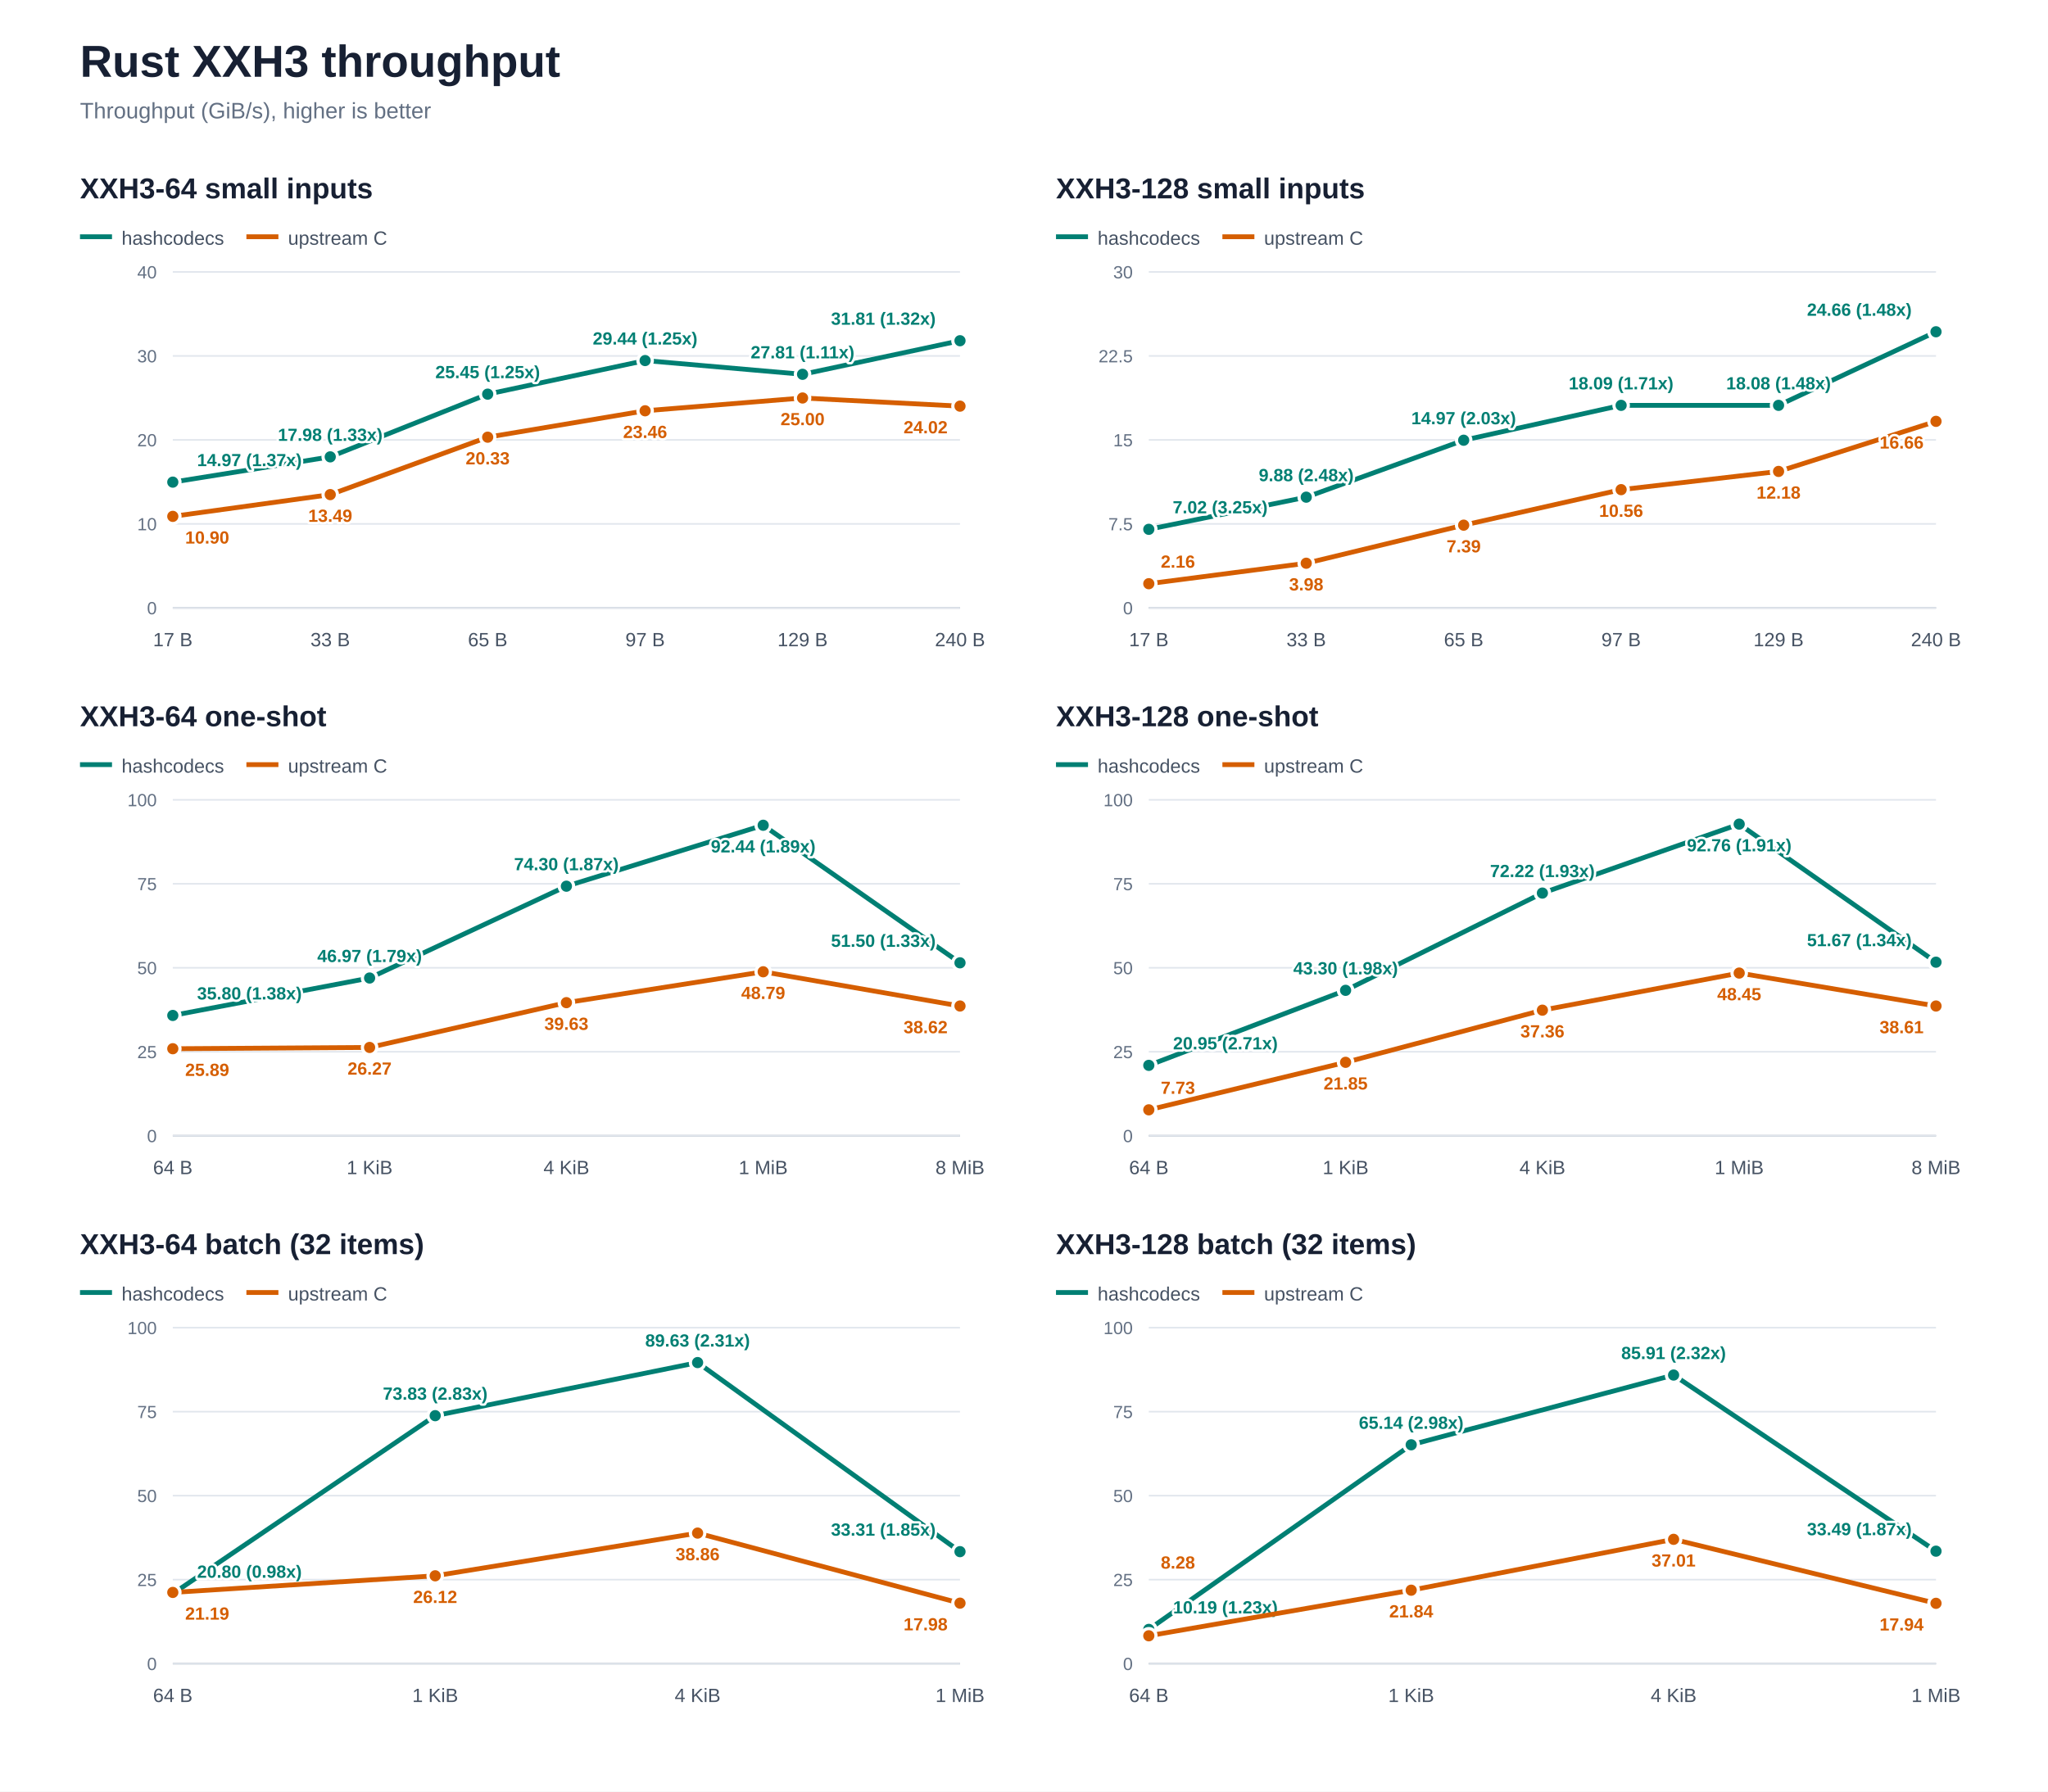
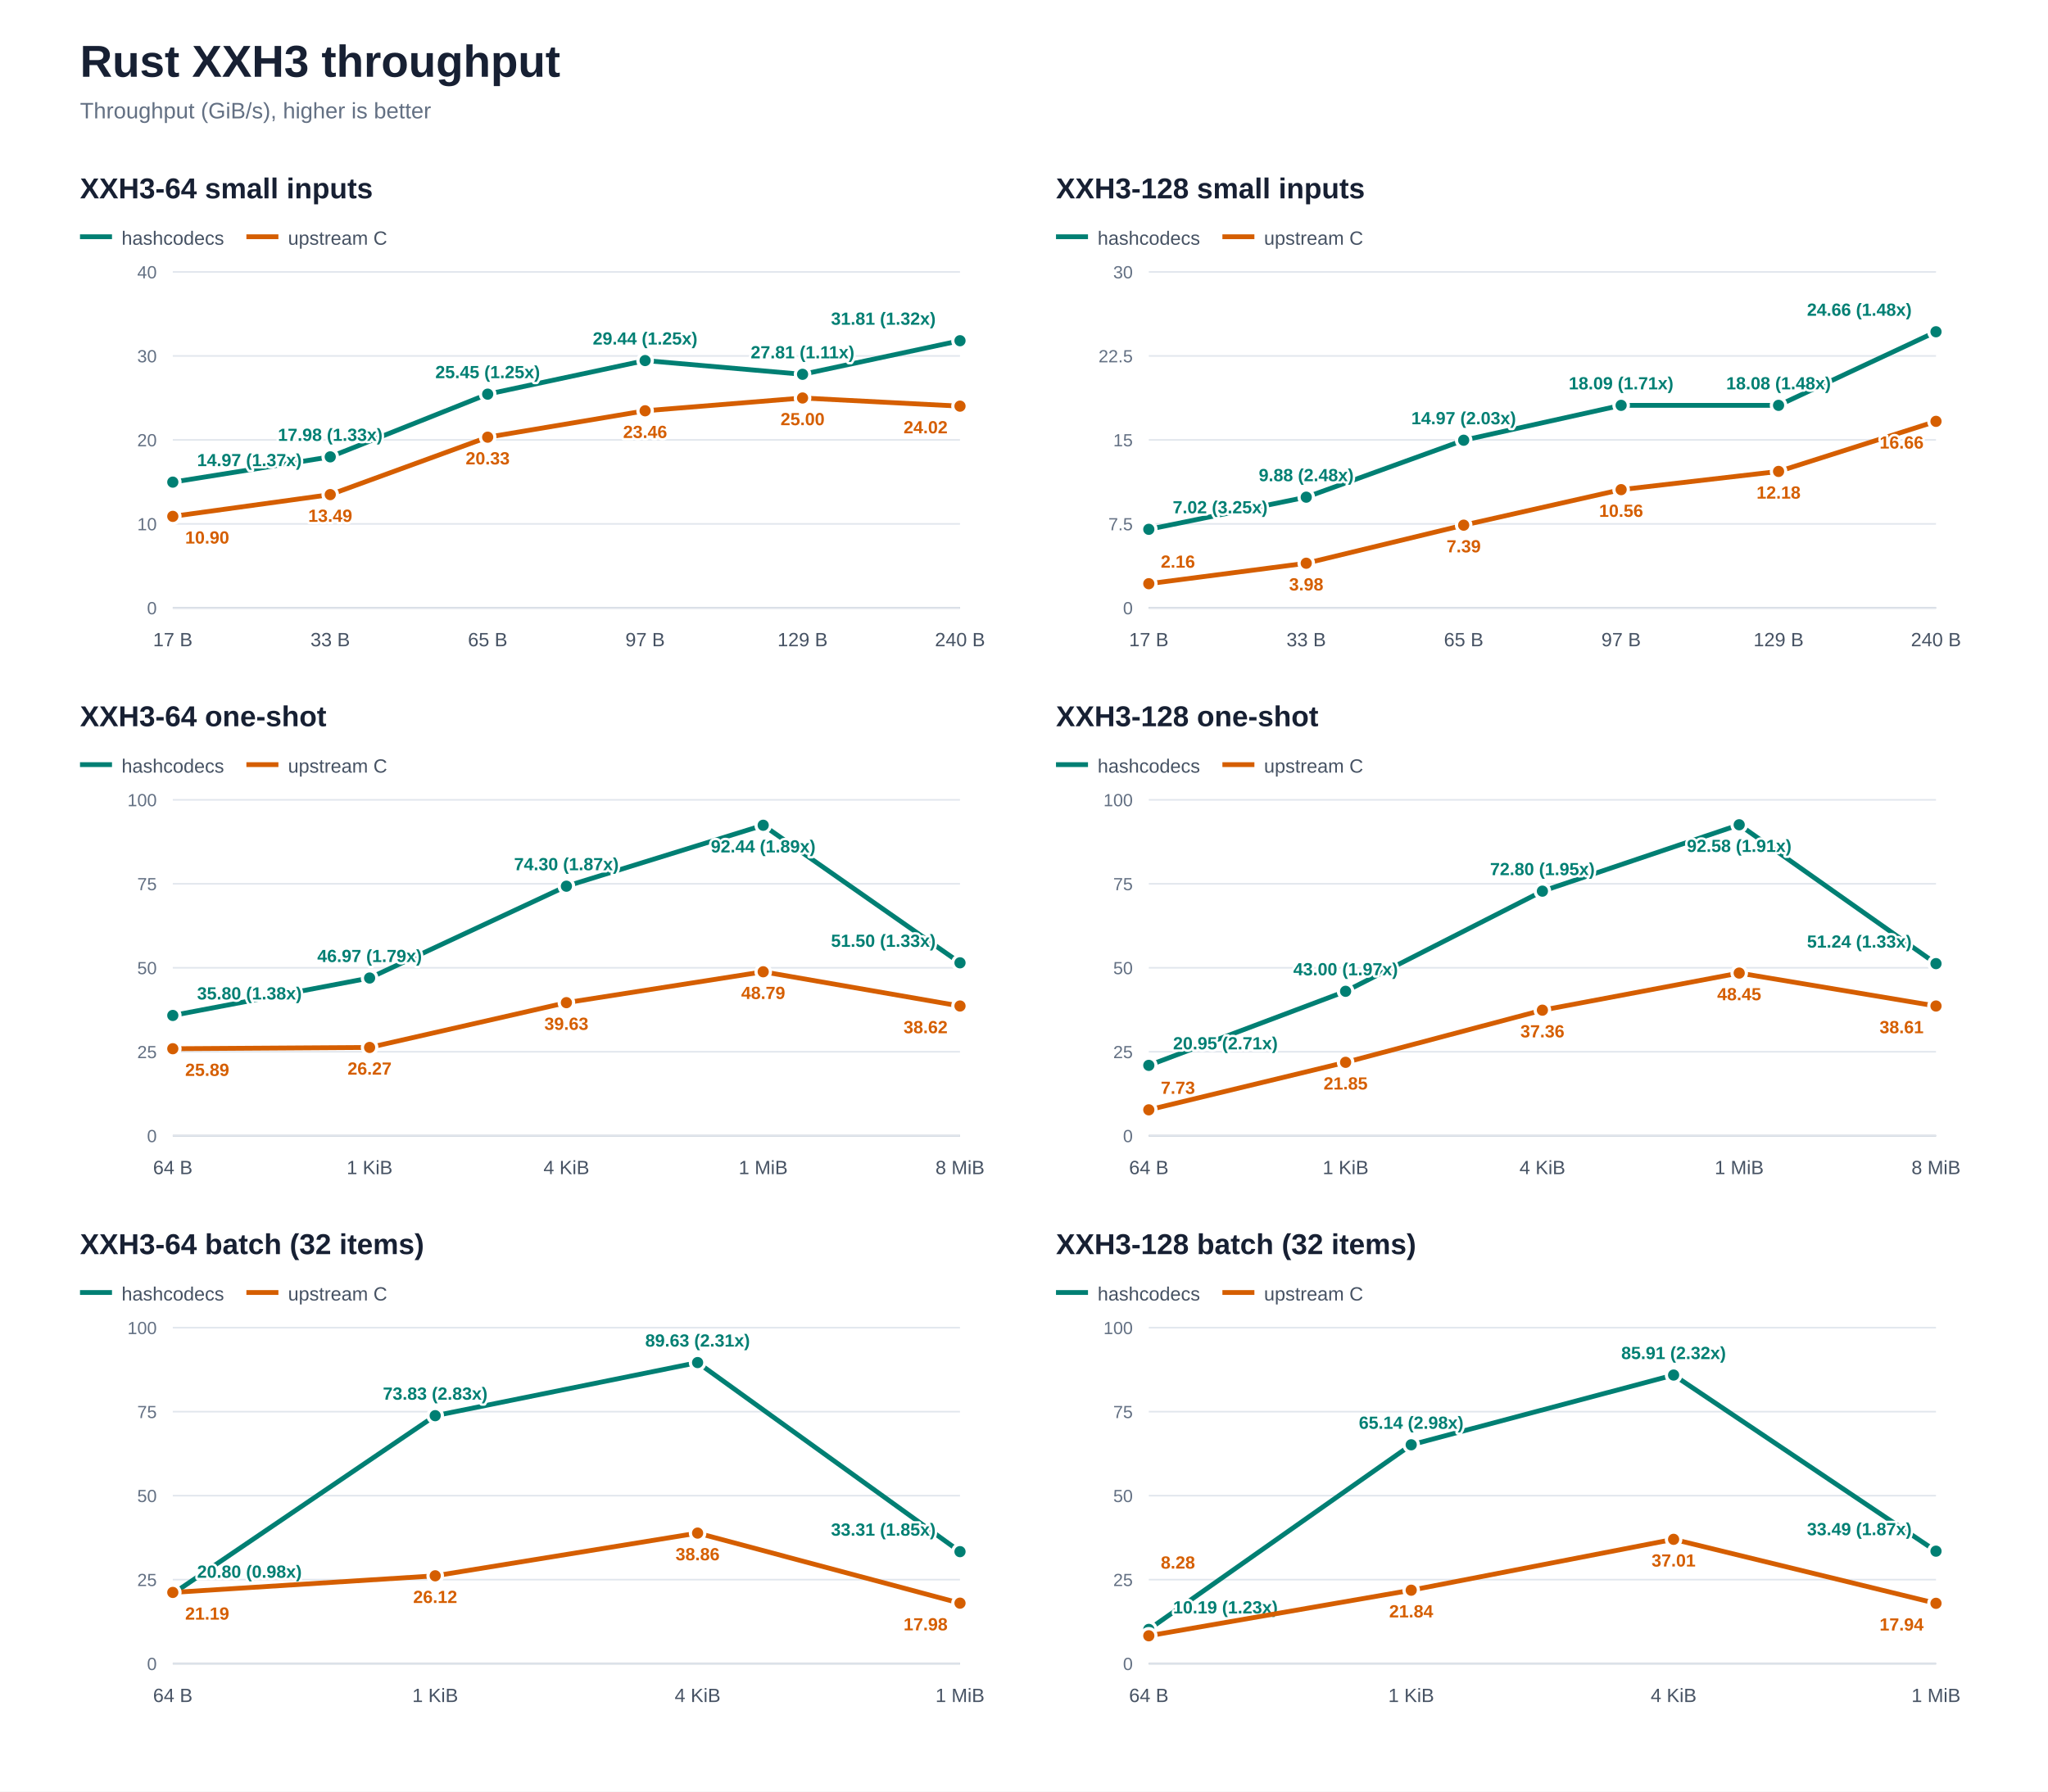
<svg xmlns="http://www.w3.org/2000/svg" width="1280" height="1120" viewBox="0 0 1280 1120" role="img" aria-labelledby="title desc">
  <rect width="100%" height="100%" fill="#ffffff" />
  <text x="50" y="48" fill="#172033" font-family="Segoe UI,Arial,sans-serif" font-size="28" font-weight="700">Rust XXH3 throughput</text>
  <text x="50" y="74" fill="#637083" font-family="Segoe UI,Arial,sans-serif" font-size="14">Throughput (GiB/s), higher is better</text>
  <text x="50" y="124" fill="#172033" font-family="Segoe UI,Arial,sans-serif" font-size="18" font-weight="600">XXH3-64 small inputs</text>
  <line x1="108" y1="380" x2="600" y2="380" stroke="#9aa5b4" />
  <line x1="50" y1="148" x2="70" y2="148" stroke="#007f73" stroke-width="3" />
  <text x="76" y="153" fill="#465263" font-family="Segoe UI,Arial,sans-serif" font-size="12">hashcodecs</text>
  <line x1="154" y1="148" x2="174" y2="148" stroke="#d55e00" stroke-width="3" />
  <text x="180" y="153" fill="#465263" font-family="Segoe UI,Arial,sans-serif" font-size="12">upstream C</text>
  <line x1="108" y1="380.0" x2="600" y2="380.0" stroke="#e1e6ed" />
  <text x="98" y="384.0" text-anchor="end" fill="#637083" font-family="Segoe UI,Arial,sans-serif" font-size="11">0</text>
  <line x1="108" y1="327.5" x2="600" y2="327.5" stroke="#e1e6ed" />
  <text x="98" y="331.5" text-anchor="end" fill="#637083" font-family="Segoe UI,Arial,sans-serif" font-size="11">10</text>
  <line x1="108" y1="275.0" x2="600" y2="275.0" stroke="#e1e6ed" />
  <text x="98" y="279.0" text-anchor="end" fill="#637083" font-family="Segoe UI,Arial,sans-serif" font-size="11">20</text>
  <line x1="108" y1="222.5" x2="600" y2="222.5" stroke="#e1e6ed" />
  <text x="98" y="226.5" text-anchor="end" fill="#637083" font-family="Segoe UI,Arial,sans-serif" font-size="11">30</text>
  <line x1="108" y1="170.0" x2="600" y2="170.0" stroke="#e1e6ed" />
  <text x="98" y="174.0" text-anchor="end" fill="#637083" font-family="Segoe UI,Arial,sans-serif" font-size="11">40</text>
  <text x="108.0" y="404" text-anchor="middle" fill="#465263" font-family="Segoe UI,Arial,sans-serif" font-size="12">17 B</text>
  <text x="206.4" y="404" text-anchor="middle" fill="#465263" font-family="Segoe UI,Arial,sans-serif" font-size="12">33 B</text>
  <text x="304.8" y="404" text-anchor="middle" fill="#465263" font-family="Segoe UI,Arial,sans-serif" font-size="12">65 B</text>
  <text x="403.2" y="404" text-anchor="middle" fill="#465263" font-family="Segoe UI,Arial,sans-serif" font-size="12">97 B</text>
  <text x="501.6" y="404" text-anchor="middle" fill="#465263" font-family="Segoe UI,Arial,sans-serif" font-size="12">129 B</text>
  <text x="600.0" y="404" text-anchor="middle" fill="#465263" font-family="Segoe UI,Arial,sans-serif" font-size="12">240 B</text>
  <polyline points="108.0,301.4 206.4,285.6 304.8,246.4 403.2,225.4 501.6,234.0 600.0,213.0" fill="none" stroke="#007f73" stroke-width="3" stroke-linejoin="round" stroke-linecap="round" />
  <circle cx="108.0" cy="301.4" r="4.5" fill="#007f73" stroke="#ffffff" stroke-width="2" />
  <text x="155.9" y="291.4" text-anchor="middle" fill="#007f73" font-family="Segoe UI,Arial,sans-serif" font-size="11" font-weight="600" paint-order="stroke" stroke="#ffffff" stroke-width="3" stroke-linejoin="round">14.97 (1.37x)</text>
  <circle cx="206.4" cy="285.6" r="4.5" fill="#007f73" stroke="#ffffff" stroke-width="2" />
  <text x="206.4" y="275.6" text-anchor="middle" fill="#007f73" font-family="Segoe UI,Arial,sans-serif" font-size="11" font-weight="600" paint-order="stroke" stroke="#ffffff" stroke-width="3" stroke-linejoin="round">17.98 (1.33x)</text>
  <circle cx="304.8" cy="246.4" r="4.5" fill="#007f73" stroke="#ffffff" stroke-width="2" />
  <text x="304.8" y="236.4" text-anchor="middle" fill="#007f73" font-family="Segoe UI,Arial,sans-serif" font-size="11" font-weight="600" paint-order="stroke" stroke="#ffffff" stroke-width="3" stroke-linejoin="round">25.45 (1.25x)</text>
  <circle cx="403.2" cy="225.4" r="4.5" fill="#007f73" stroke="#ffffff" stroke-width="2" />
  <text x="403.2" y="215.4" text-anchor="middle" fill="#007f73" font-family="Segoe UI,Arial,sans-serif" font-size="11" font-weight="600" paint-order="stroke" stroke="#ffffff" stroke-width="3" stroke-linejoin="round">29.44 (1.25x)</text>
  <circle cx="501.6" cy="234.0" r="4.5" fill="#007f73" stroke="#ffffff" stroke-width="2" />
  <text x="501.6" y="224.0" text-anchor="middle" fill="#007f73" font-family="Segoe UI,Arial,sans-serif" font-size="11" font-weight="600" paint-order="stroke" stroke="#ffffff" stroke-width="3" stroke-linejoin="round">27.81 (1.11x)</text>
  <circle cx="600.0" cy="213.0" r="4.5" fill="#007f73" stroke="#ffffff" stroke-width="2" />
  <text x="552.1" y="203.0" text-anchor="middle" fill="#007f73" font-family="Segoe UI,Arial,sans-serif" font-size="11" font-weight="600" paint-order="stroke" stroke="#ffffff" stroke-width="3" stroke-linejoin="round">31.81 (1.32x)</text>
  <polyline points="108.0,322.8 206.4,309.2 304.8,273.3 403.2,256.8 501.6,248.8 600.0,253.9" fill="none" stroke="#d55e00" stroke-width="3" stroke-linejoin="round" stroke-linecap="round" />
  <circle cx="108.0" cy="322.8" r="4.5" fill="#d55e00" stroke="#ffffff" stroke-width="2" />
  <text x="129.5" y="339.8" text-anchor="middle" fill="#d55e00" font-family="Segoe UI,Arial,sans-serif" font-size="11" font-weight="600" paint-order="stroke" stroke="#ffffff" stroke-width="3" stroke-linejoin="round">10.90</text>
  <circle cx="206.4" cy="309.2" r="4.5" fill="#d55e00" stroke="#ffffff" stroke-width="2" />
  <text x="206.4" y="326.2" text-anchor="middle" fill="#d55e00" font-family="Segoe UI,Arial,sans-serif" font-size="11" font-weight="600" paint-order="stroke" stroke="#ffffff" stroke-width="3" stroke-linejoin="round">13.49</text>
  <circle cx="304.8" cy="273.3" r="4.5" fill="#d55e00" stroke="#ffffff" stroke-width="2" />
  <text x="304.8" y="290.3" text-anchor="middle" fill="#d55e00" font-family="Segoe UI,Arial,sans-serif" font-size="11" font-weight="600" paint-order="stroke" stroke="#ffffff" stroke-width="3" stroke-linejoin="round">20.33</text>
  <circle cx="403.2" cy="256.8" r="4.5" fill="#d55e00" stroke="#ffffff" stroke-width="2" />
  <text x="403.2" y="273.8" text-anchor="middle" fill="#d55e00" font-family="Segoe UI,Arial,sans-serif" font-size="11" font-weight="600" paint-order="stroke" stroke="#ffffff" stroke-width="3" stroke-linejoin="round">23.46</text>
  <circle cx="501.6" cy="248.8" r="4.5" fill="#d55e00" stroke="#ffffff" stroke-width="2" />
  <text x="501.6" y="265.8" text-anchor="middle" fill="#d55e00" font-family="Segoe UI,Arial,sans-serif" font-size="11" font-weight="600" paint-order="stroke" stroke="#ffffff" stroke-width="3" stroke-linejoin="round">25.00</text>
  <circle cx="600.0" cy="253.9" r="4.5" fill="#d55e00" stroke="#ffffff" stroke-width="2" />
  <text x="578.5" y="270.9" text-anchor="middle" fill="#d55e00" font-family="Segoe UI,Arial,sans-serif" font-size="11" font-weight="600" paint-order="stroke" stroke="#ffffff" stroke-width="3" stroke-linejoin="round">24.02</text>
  <text x="660" y="124" fill="#172033" font-family="Segoe UI,Arial,sans-serif" font-size="18" font-weight="600">XXH3-128 small inputs</text>
  <line x1="718" y1="380" x2="1210" y2="380" stroke="#9aa5b4" />
  <line x1="660" y1="148" x2="680" y2="148" stroke="#007f73" stroke-width="3" />
  <text x="686" y="153" fill="#465263" font-family="Segoe UI,Arial,sans-serif" font-size="12">hashcodecs</text>
  <line x1="764" y1="148" x2="784" y2="148" stroke="#d55e00" stroke-width="3" />
  <text x="790" y="153" fill="#465263" font-family="Segoe UI,Arial,sans-serif" font-size="12">upstream C</text>
  <line x1="718" y1="380.0" x2="1210" y2="380.0" stroke="#e1e6ed" />
  <text x="708" y="384.0" text-anchor="end" fill="#637083" font-family="Segoe UI,Arial,sans-serif" font-size="11">0</text>
  <line x1="718" y1="327.5" x2="1210" y2="327.5" stroke="#e1e6ed" />
  <text x="708" y="331.5" text-anchor="end" fill="#637083" font-family="Segoe UI,Arial,sans-serif" font-size="11">7.5</text>
  <line x1="718" y1="275.0" x2="1210" y2="275.0" stroke="#e1e6ed" />
  <text x="708" y="279.0" text-anchor="end" fill="#637083" font-family="Segoe UI,Arial,sans-serif" font-size="11">15</text>
  <line x1="718" y1="222.5" x2="1210" y2="222.5" stroke="#e1e6ed" />
  <text x="708" y="226.5" text-anchor="end" fill="#637083" font-family="Segoe UI,Arial,sans-serif" font-size="11">22.5</text>
  <line x1="718" y1="170.0" x2="1210" y2="170.0" stroke="#e1e6ed" />
  <text x="708" y="174.0" text-anchor="end" fill="#637083" font-family="Segoe UI,Arial,sans-serif" font-size="11">30</text>
  <text x="718.0" y="404" text-anchor="middle" fill="#465263" font-family="Segoe UI,Arial,sans-serif" font-size="12">17 B</text>
  <text x="816.4" y="404" text-anchor="middle" fill="#465263" font-family="Segoe UI,Arial,sans-serif" font-size="12">33 B</text>
  <text x="914.8" y="404" text-anchor="middle" fill="#465263" font-family="Segoe UI,Arial,sans-serif" font-size="12">65 B</text>
  <text x="1013.2" y="404" text-anchor="middle" fill="#465263" font-family="Segoe UI,Arial,sans-serif" font-size="12">97 B</text>
  <text x="1111.6" y="404" text-anchor="middle" fill="#465263" font-family="Segoe UI,Arial,sans-serif" font-size="12">129 B</text>
  <text x="1210.0" y="404" text-anchor="middle" fill="#465263" font-family="Segoe UI,Arial,sans-serif" font-size="12">240 B</text>
  <polyline points="718.0,330.9 816.4,310.8 914.8,275.2 1013.2,253.4 1111.6,253.4 1210.0,207.4" fill="none" stroke="#007f73" stroke-width="3" stroke-linejoin="round" stroke-linecap="round" />
  <circle cx="718.0" cy="330.9" r="4.5" fill="#007f73" stroke="#ffffff" stroke-width="2" />
  <text x="762.6" y="320.9" text-anchor="middle" fill="#007f73" font-family="Segoe UI,Arial,sans-serif" font-size="11" font-weight="600" paint-order="stroke" stroke="#ffffff" stroke-width="3" stroke-linejoin="round">7.02 (3.25x)</text>
  <circle cx="816.4" cy="310.8" r="4.5" fill="#007f73" stroke="#ffffff" stroke-width="2" />
  <text x="816.4" y="300.8" text-anchor="middle" fill="#007f73" font-family="Segoe UI,Arial,sans-serif" font-size="11" font-weight="600" paint-order="stroke" stroke="#ffffff" stroke-width="3" stroke-linejoin="round">9.88 (2.48x)</text>
  <circle cx="914.8" cy="275.2" r="4.5" fill="#007f73" stroke="#ffffff" stroke-width="2" />
  <text x="914.8" y="265.2" text-anchor="middle" fill="#007f73" font-family="Segoe UI,Arial,sans-serif" font-size="11" font-weight="600" paint-order="stroke" stroke="#ffffff" stroke-width="3" stroke-linejoin="round">14.97 (2.03x)</text>
  <circle cx="1013.2" cy="253.4" r="4.5" fill="#007f73" stroke="#ffffff" stroke-width="2" />
  <text x="1013.2" y="243.4" text-anchor="middle" fill="#007f73" font-family="Segoe UI,Arial,sans-serif" font-size="11" font-weight="600" paint-order="stroke" stroke="#ffffff" stroke-width="3" stroke-linejoin="round">18.09 (1.71x)</text>
  <circle cx="1111.6" cy="253.4" r="4.5" fill="#007f73" stroke="#ffffff" stroke-width="2" />
  <text x="1111.6" y="243.4" text-anchor="middle" fill="#007f73" font-family="Segoe UI,Arial,sans-serif" font-size="11" font-weight="600" paint-order="stroke" stroke="#ffffff" stroke-width="3" stroke-linejoin="round">18.08 (1.48x)</text>
  <circle cx="1210.0" cy="207.4" r="4.5" fill="#007f73" stroke="#ffffff" stroke-width="2" />
  <text x="1162.1" y="197.4" text-anchor="middle" fill="#007f73" font-family="Segoe UI,Arial,sans-serif" font-size="11" font-weight="600" paint-order="stroke" stroke="#ffffff" stroke-width="3" stroke-linejoin="round">24.66 (1.48x)</text>
  <polyline points="718.0,364.9 816.4,352.1 914.8,328.3 1013.2,306.1 1111.6,294.7 1210.0,263.4" fill="none" stroke="#d55e00" stroke-width="3" stroke-linejoin="round" stroke-linecap="round" />
  <circle cx="718.0" cy="364.9" r="4.5" fill="#d55e00" stroke="#ffffff" stroke-width="2" />
  <text x="736.2" y="354.9" text-anchor="middle" fill="#d55e00" font-family="Segoe UI,Arial,sans-serif" font-size="11" font-weight="600" paint-order="stroke" stroke="#ffffff" stroke-width="3" stroke-linejoin="round">2.16</text>
  <circle cx="816.4" cy="352.1" r="4.5" fill="#d55e00" stroke="#ffffff" stroke-width="2" />
  <text x="816.4" y="369.1" text-anchor="middle" fill="#d55e00" font-family="Segoe UI,Arial,sans-serif" font-size="11" font-weight="600" paint-order="stroke" stroke="#ffffff" stroke-width="3" stroke-linejoin="round">3.98</text>
  <circle cx="914.8" cy="328.3" r="4.5" fill="#d55e00" stroke="#ffffff" stroke-width="2" />
  <text x="914.8" y="345.3" text-anchor="middle" fill="#d55e00" font-family="Segoe UI,Arial,sans-serif" font-size="11" font-weight="600" paint-order="stroke" stroke="#ffffff" stroke-width="3" stroke-linejoin="round">7.39</text>
  <circle cx="1013.2" cy="306.1" r="4.5" fill="#d55e00" stroke="#ffffff" stroke-width="2" />
  <text x="1013.2" y="323.1" text-anchor="middle" fill="#d55e00" font-family="Segoe UI,Arial,sans-serif" font-size="11" font-weight="600" paint-order="stroke" stroke="#ffffff" stroke-width="3" stroke-linejoin="round">10.56</text>
  <circle cx="1111.6" cy="294.7" r="4.5" fill="#d55e00" stroke="#ffffff" stroke-width="2" />
  <text x="1111.6" y="311.7" text-anchor="middle" fill="#d55e00" font-family="Segoe UI,Arial,sans-serif" font-size="11" font-weight="600" paint-order="stroke" stroke="#ffffff" stroke-width="3" stroke-linejoin="round">12.18</text>
  <circle cx="1210.0" cy="263.4" r="4.5" fill="#d55e00" stroke="#ffffff" stroke-width="2" />
  <text x="1188.5" y="280.4" text-anchor="middle" fill="#d55e00" font-family="Segoe UI,Arial,sans-serif" font-size="11" font-weight="600" paint-order="stroke" stroke="#ffffff" stroke-width="3" stroke-linejoin="round">16.66</text>
  <text x="50" y="454" fill="#172033" font-family="Segoe UI,Arial,sans-serif" font-size="18" font-weight="600">XXH3-64 one-shot</text>
  <line x1="108" y1="710" x2="600" y2="710" stroke="#9aa5b4" />
  <line x1="50" y1="478" x2="70" y2="478" stroke="#007f73" stroke-width="3" />
  <text x="76" y="483" fill="#465263" font-family="Segoe UI,Arial,sans-serif" font-size="12">hashcodecs</text>
  <line x1="154" y1="478" x2="174" y2="478" stroke="#d55e00" stroke-width="3" />
  <text x="180" y="483" fill="#465263" font-family="Segoe UI,Arial,sans-serif" font-size="12">upstream C</text>
  <line x1="108" y1="710.0" x2="600" y2="710.0" stroke="#e1e6ed" />
  <text x="98" y="714.0" text-anchor="end" fill="#637083" font-family="Segoe UI,Arial,sans-serif" font-size="11">0</text>
  <line x1="108" y1="657.5" x2="600" y2="657.5" stroke="#e1e6ed" />
  <text x="98" y="661.5" text-anchor="end" fill="#637083" font-family="Segoe UI,Arial,sans-serif" font-size="11">25</text>
  <line x1="108" y1="605.0" x2="600" y2="605.0" stroke="#e1e6ed" />
  <text x="98" y="609.0" text-anchor="end" fill="#637083" font-family="Segoe UI,Arial,sans-serif" font-size="11">50</text>
  <line x1="108" y1="552.5" x2="600" y2="552.5" stroke="#e1e6ed" />
  <text x="98" y="556.5" text-anchor="end" fill="#637083" font-family="Segoe UI,Arial,sans-serif" font-size="11">75</text>
  <line x1="108" y1="500.0" x2="600" y2="500.0" stroke="#e1e6ed" />
  <text x="98" y="504.0" text-anchor="end" fill="#637083" font-family="Segoe UI,Arial,sans-serif" font-size="11">100</text>
  <text x="108.0" y="734" text-anchor="middle" fill="#465263" font-family="Segoe UI,Arial,sans-serif" font-size="12">64 B</text>
  <text x="231.0" y="734" text-anchor="middle" fill="#465263" font-family="Segoe UI,Arial,sans-serif" font-size="12">1 KiB</text>
  <text x="354.0" y="734" text-anchor="middle" fill="#465263" font-family="Segoe UI,Arial,sans-serif" font-size="12">4 KiB</text>
  <text x="477.0" y="734" text-anchor="middle" fill="#465263" font-family="Segoe UI,Arial,sans-serif" font-size="12">1 MiB</text>
  <text x="600.0" y="734" text-anchor="middle" fill="#465263" font-family="Segoe UI,Arial,sans-serif" font-size="12">8 MiB</text>
  <polyline points="108.0,634.8 231.0,611.4 354.0,554.0 477.0,515.9 600.0,601.9" fill="none" stroke="#007f73" stroke-width="3" stroke-linejoin="round" stroke-linecap="round" />
  <circle cx="108.0" cy="634.8" r="4.5" fill="#007f73" stroke="#ffffff" stroke-width="2" />
  <text x="155.9" y="624.8" text-anchor="middle" fill="#007f73" font-family="Segoe UI,Arial,sans-serif" font-size="11" font-weight="600" paint-order="stroke" stroke="#ffffff" stroke-width="3" stroke-linejoin="round">35.80 (1.38x)</text>
  <circle cx="231.0" cy="611.4" r="4.5" fill="#007f73" stroke="#ffffff" stroke-width="2" />
  <text x="231.0" y="601.4" text-anchor="middle" fill="#007f73" font-family="Segoe UI,Arial,sans-serif" font-size="11" font-weight="600" paint-order="stroke" stroke="#ffffff" stroke-width="3" stroke-linejoin="round">46.97 (1.79x)</text>
  <circle cx="354.0" cy="554.0" r="4.5" fill="#007f73" stroke="#ffffff" stroke-width="2" />
  <text x="354.0" y="544.0" text-anchor="middle" fill="#007f73" font-family="Segoe UI,Arial,sans-serif" font-size="11" font-weight="600" paint-order="stroke" stroke="#ffffff" stroke-width="3" stroke-linejoin="round">74.30 (1.87x)</text>
  <circle cx="477.0" cy="515.9" r="4.5" fill="#007f73" stroke="#ffffff" stroke-width="2" />
  <text x="477.0" y="532.9" text-anchor="middle" fill="#007f73" font-family="Segoe UI,Arial,sans-serif" font-size="11" font-weight="600" paint-order="stroke" stroke="#ffffff" stroke-width="3" stroke-linejoin="round">92.44 (1.89x)</text>
  <circle cx="600.0" cy="601.9" r="4.5" fill="#007f73" stroke="#ffffff" stroke-width="2" />
  <text x="552.1" y="591.9" text-anchor="middle" fill="#007f73" font-family="Segoe UI,Arial,sans-serif" font-size="11" font-weight="600" paint-order="stroke" stroke="#ffffff" stroke-width="3" stroke-linejoin="round">51.50 (1.33x)</text>
  <polyline points="108.0,655.6 231.0,654.8 354.0,626.8 477.0,607.5 600.0,628.9" fill="none" stroke="#d55e00" stroke-width="3" stroke-linejoin="round" stroke-linecap="round" />
  <circle cx="108.0" cy="655.6" r="4.5" fill="#d55e00" stroke="#ffffff" stroke-width="2" />
  <text x="129.5" y="672.6" text-anchor="middle" fill="#d55e00" font-family="Segoe UI,Arial,sans-serif" font-size="11" font-weight="600" paint-order="stroke" stroke="#ffffff" stroke-width="3" stroke-linejoin="round">25.89</text>
  <circle cx="231.0" cy="654.8" r="4.5" fill="#d55e00" stroke="#ffffff" stroke-width="2" />
  <text x="231.0" y="671.8" text-anchor="middle" fill="#d55e00" font-family="Segoe UI,Arial,sans-serif" font-size="11" font-weight="600" paint-order="stroke" stroke="#ffffff" stroke-width="3" stroke-linejoin="round">26.27</text>
  <circle cx="354.0" cy="626.8" r="4.5" fill="#d55e00" stroke="#ffffff" stroke-width="2" />
  <text x="354.0" y="643.8" text-anchor="middle" fill="#d55e00" font-family="Segoe UI,Arial,sans-serif" font-size="11" font-weight="600" paint-order="stroke" stroke="#ffffff" stroke-width="3" stroke-linejoin="round">39.63</text>
  <circle cx="477.0" cy="607.5" r="4.5" fill="#d55e00" stroke="#ffffff" stroke-width="2" />
  <text x="477.0" y="624.5" text-anchor="middle" fill="#d55e00" font-family="Segoe UI,Arial,sans-serif" font-size="11" font-weight="600" paint-order="stroke" stroke="#ffffff" stroke-width="3" stroke-linejoin="round">48.79</text>
  <circle cx="600.0" cy="628.9" r="4.5" fill="#d55e00" stroke="#ffffff" stroke-width="2" />
  <text x="578.5" y="645.9" text-anchor="middle" fill="#d55e00" font-family="Segoe UI,Arial,sans-serif" font-size="11" font-weight="600" paint-order="stroke" stroke="#ffffff" stroke-width="3" stroke-linejoin="round">38.62</text>
  <text x="660" y="454" fill="#172033" font-family="Segoe UI,Arial,sans-serif" font-size="18" font-weight="600">XXH3-128 one-shot</text>
  <line x1="718" y1="710" x2="1210" y2="710" stroke="#9aa5b4" />
  <line x1="660" y1="478" x2="680" y2="478" stroke="#007f73" stroke-width="3" />
  <text x="686" y="483" fill="#465263" font-family="Segoe UI,Arial,sans-serif" font-size="12">hashcodecs</text>
  <line x1="764" y1="478" x2="784" y2="478" stroke="#d55e00" stroke-width="3" />
  <text x="790" y="483" fill="#465263" font-family="Segoe UI,Arial,sans-serif" font-size="12">upstream C</text>
  <line x1="718" y1="710.0" x2="1210" y2="710.0" stroke="#e1e6ed" />
  <text x="708" y="714.0" text-anchor="end" fill="#637083" font-family="Segoe UI,Arial,sans-serif" font-size="11">0</text>
  <line x1="718" y1="657.5" x2="1210" y2="657.5" stroke="#e1e6ed" />
  <text x="708" y="661.5" text-anchor="end" fill="#637083" font-family="Segoe UI,Arial,sans-serif" font-size="11">25</text>
  <line x1="718" y1="605.0" x2="1210" y2="605.0" stroke="#e1e6ed" />
  <text x="708" y="609.0" text-anchor="end" fill="#637083" font-family="Segoe UI,Arial,sans-serif" font-size="11">50</text>
  <line x1="718" y1="552.5" x2="1210" y2="552.5" stroke="#e1e6ed" />
  <text x="708" y="556.5" text-anchor="end" fill="#637083" font-family="Segoe UI,Arial,sans-serif" font-size="11">75</text>
  <line x1="718" y1="500.0" x2="1210" y2="500.0" stroke="#e1e6ed" />
  <text x="708" y="504.0" text-anchor="end" fill="#637083" font-family="Segoe UI,Arial,sans-serif" font-size="11">100</text>
  <text x="718.0" y="734" text-anchor="middle" fill="#465263" font-family="Segoe UI,Arial,sans-serif" font-size="12">64 B</text>
  <text x="841.0" y="734" text-anchor="middle" fill="#465263" font-family="Segoe UI,Arial,sans-serif" font-size="12">1 KiB</text>
  <text x="964.0" y="734" text-anchor="middle" fill="#465263" font-family="Segoe UI,Arial,sans-serif" font-size="12">4 KiB</text>
  <text x="1087.0" y="734" text-anchor="middle" fill="#465263" font-family="Segoe UI,Arial,sans-serif" font-size="12">1 MiB</text>
  <text x="1210.0" y="734" text-anchor="middle" fill="#465263" font-family="Segoe UI,Arial,sans-serif" font-size="12">8 MiB</text>
-   <polyline points="718.0,666.0 841.0,619.1 964.0,558.3 1087.0,515.2 1210.0,601.5" fill="none" stroke="#007f73" stroke-width="3" stroke-linejoin="round" stroke-linecap="round" />
+   <polyline points="718.0,666.0 841.0,619.7 964.0,557.1 1087.0,515.6 1210.0,602.4" fill="none" stroke="#007f73" stroke-width="3" stroke-linejoin="round" stroke-linecap="round" />
  <circle cx="718.0" cy="666.0" r="4.5" fill="#007f73" stroke="#ffffff" stroke-width="2" />
  <text x="765.9" y="656.0" text-anchor="middle" fill="#007f73" font-family="Segoe UI,Arial,sans-serif" font-size="11" font-weight="600" paint-order="stroke" stroke="#ffffff" stroke-width="3" stroke-linejoin="round">20.95 (2.71x)</text>
-   <circle cx="841.0" cy="619.1" r="4.5" fill="#007f73" stroke="#ffffff" stroke-width="2" />
-   <text x="841.0" y="609.1" text-anchor="middle" fill="#007f73" font-family="Segoe UI,Arial,sans-serif" font-size="11" font-weight="600" paint-order="stroke" stroke="#ffffff" stroke-width="3" stroke-linejoin="round">43.30 (1.98x)</text>
-   <circle cx="964.0" cy="558.3" r="4.5" fill="#007f73" stroke="#ffffff" stroke-width="2" />
-   <text x="964.0" y="548.3" text-anchor="middle" fill="#007f73" font-family="Segoe UI,Arial,sans-serif" font-size="11" font-weight="600" paint-order="stroke" stroke="#ffffff" stroke-width="3" stroke-linejoin="round">72.22 (1.93x)</text>
-   <circle cx="1087.0" cy="515.2" r="4.5" fill="#007f73" stroke="#ffffff" stroke-width="2" />
-   <text x="1087.0" y="532.2" text-anchor="middle" fill="#007f73" font-family="Segoe UI,Arial,sans-serif" font-size="11" font-weight="600" paint-order="stroke" stroke="#ffffff" stroke-width="3" stroke-linejoin="round">92.76 (1.91x)</text>
-   <circle cx="1210.0" cy="601.5" r="4.5" fill="#007f73" stroke="#ffffff" stroke-width="2" />
-   <text x="1162.1" y="591.5" text-anchor="middle" fill="#007f73" font-family="Segoe UI,Arial,sans-serif" font-size="11" font-weight="600" paint-order="stroke" stroke="#ffffff" stroke-width="3" stroke-linejoin="round">51.67 (1.34x)</text>
+   <circle cx="841.0" cy="619.7" r="4.5" fill="#007f73" stroke="#ffffff" stroke-width="2" />
+   <text x="841.0" y="609.7" text-anchor="middle" fill="#007f73" font-family="Segoe UI,Arial,sans-serif" font-size="11" font-weight="600" paint-order="stroke" stroke="#ffffff" stroke-width="3" stroke-linejoin="round">43.00 (1.97x)</text>
+   <circle cx="964.0" cy="557.1" r="4.5" fill="#007f73" stroke="#ffffff" stroke-width="2" />
+   <text x="964.0" y="547.1" text-anchor="middle" fill="#007f73" font-family="Segoe UI,Arial,sans-serif" font-size="11" font-weight="600" paint-order="stroke" stroke="#ffffff" stroke-width="3" stroke-linejoin="round">72.80 (1.95x)</text>
+   <circle cx="1087.0" cy="515.6" r="4.5" fill="#007f73" stroke="#ffffff" stroke-width="2" />
+   <text x="1087.0" y="532.6" text-anchor="middle" fill="#007f73" font-family="Segoe UI,Arial,sans-serif" font-size="11" font-weight="600" paint-order="stroke" stroke="#ffffff" stroke-width="3" stroke-linejoin="round">92.58 (1.91x)</text>
+   <circle cx="1210.0" cy="602.4" r="4.5" fill="#007f73" stroke="#ffffff" stroke-width="2" />
+   <text x="1162.1" y="592.4" text-anchor="middle" fill="#007f73" font-family="Segoe UI,Arial,sans-serif" font-size="11" font-weight="600" paint-order="stroke" stroke="#ffffff" stroke-width="3" stroke-linejoin="round">51.24 (1.33x)</text>
  <polyline points="718.0,693.8 841.0,664.1 964.0,631.5 1087.0,608.3 1210.0,628.9" fill="none" stroke="#d55e00" stroke-width="3" stroke-linejoin="round" stroke-linecap="round" />
  <circle cx="718.0" cy="693.8" r="4.5" fill="#d55e00" stroke="#ffffff" stroke-width="2" />
  <text x="736.2" y="683.8" text-anchor="middle" fill="#d55e00" font-family="Segoe UI,Arial,sans-serif" font-size="11" font-weight="600" paint-order="stroke" stroke="#ffffff" stroke-width="3" stroke-linejoin="round">7.73</text>
  <circle cx="841.0" cy="664.1" r="4.5" fill="#d55e00" stroke="#ffffff" stroke-width="2" />
  <text x="841.0" y="681.1" text-anchor="middle" fill="#d55e00" font-family="Segoe UI,Arial,sans-serif" font-size="11" font-weight="600" paint-order="stroke" stroke="#ffffff" stroke-width="3" stroke-linejoin="round">21.85</text>
  <circle cx="964.0" cy="631.5" r="4.5" fill="#d55e00" stroke="#ffffff" stroke-width="2" />
  <text x="964.0" y="648.5" text-anchor="middle" fill="#d55e00" font-family="Segoe UI,Arial,sans-serif" font-size="11" font-weight="600" paint-order="stroke" stroke="#ffffff" stroke-width="3" stroke-linejoin="round">37.36</text>
  <circle cx="1087.0" cy="608.3" r="4.5" fill="#d55e00" stroke="#ffffff" stroke-width="2" />
  <text x="1087.0" y="625.3" text-anchor="middle" fill="#d55e00" font-family="Segoe UI,Arial,sans-serif" font-size="11" font-weight="600" paint-order="stroke" stroke="#ffffff" stroke-width="3" stroke-linejoin="round">48.45</text>
  <circle cx="1210.0" cy="628.9" r="4.5" fill="#d55e00" stroke="#ffffff" stroke-width="2" />
  <text x="1188.5" y="645.9" text-anchor="middle" fill="#d55e00" font-family="Segoe UI,Arial,sans-serif" font-size="11" font-weight="600" paint-order="stroke" stroke="#ffffff" stroke-width="3" stroke-linejoin="round">38.61</text>
  <text x="50" y="784" fill="#172033" font-family="Segoe UI,Arial,sans-serif" font-size="18" font-weight="600">XXH3-64 batch (32 items)</text>
  <line x1="108" y1="1040" x2="600" y2="1040" stroke="#9aa5b4" />
  <line x1="50" y1="808" x2="70" y2="808" stroke="#007f73" stroke-width="3" />
  <text x="76" y="813" fill="#465263" font-family="Segoe UI,Arial,sans-serif" font-size="12">hashcodecs</text>
  <line x1="154" y1="808" x2="174" y2="808" stroke="#d55e00" stroke-width="3" />
  <text x="180" y="813" fill="#465263" font-family="Segoe UI,Arial,sans-serif" font-size="12">upstream C</text>
  <line x1="108" y1="1040.0" x2="600" y2="1040.0" stroke="#e1e6ed" />
  <text x="98" y="1044.0" text-anchor="end" fill="#637083" font-family="Segoe UI,Arial,sans-serif" font-size="11">0</text>
  <line x1="108" y1="987.5" x2="600" y2="987.5" stroke="#e1e6ed" />
  <text x="98" y="991.5" text-anchor="end" fill="#637083" font-family="Segoe UI,Arial,sans-serif" font-size="11">25</text>
  <line x1="108" y1="935.0" x2="600" y2="935.0" stroke="#e1e6ed" />
  <text x="98" y="939.0" text-anchor="end" fill="#637083" font-family="Segoe UI,Arial,sans-serif" font-size="11">50</text>
  <line x1="108" y1="882.5" x2="600" y2="882.5" stroke="#e1e6ed" />
  <text x="98" y="886.5" text-anchor="end" fill="#637083" font-family="Segoe UI,Arial,sans-serif" font-size="11">75</text>
  <line x1="108" y1="830.0" x2="600" y2="830.0" stroke="#e1e6ed" />
  <text x="98" y="834.0" text-anchor="end" fill="#637083" font-family="Segoe UI,Arial,sans-serif" font-size="11">100</text>
  <text x="108.0" y="1064" text-anchor="middle" fill="#465263" font-family="Segoe UI,Arial,sans-serif" font-size="12">64 B</text>
  <text x="272.0" y="1064" text-anchor="middle" fill="#465263" font-family="Segoe UI,Arial,sans-serif" font-size="12">1 KiB</text>
  <text x="436.0" y="1064" text-anchor="middle" fill="#465263" font-family="Segoe UI,Arial,sans-serif" font-size="12">4 KiB</text>
  <text x="600.0" y="1064" text-anchor="middle" fill="#465263" font-family="Segoe UI,Arial,sans-serif" font-size="12">1 MiB</text>
  <polyline points="108.0,996.3 272.0,885.0 436.0,851.8 600.0,970.0" fill="none" stroke="#007f73" stroke-width="3" stroke-linejoin="round" stroke-linecap="round" />
  <circle cx="108.0" cy="996.3" r="4.5" fill="#007f73" stroke="#ffffff" stroke-width="2" />
  <text x="155.9" y="986.3" text-anchor="middle" fill="#007f73" font-family="Segoe UI,Arial,sans-serif" font-size="11" font-weight="600" paint-order="stroke" stroke="#ffffff" stroke-width="3" stroke-linejoin="round">20.80 (0.98x)</text>
  <circle cx="272.0" cy="885.0" r="4.5" fill="#007f73" stroke="#ffffff" stroke-width="2" />
  <text x="272.0" y="875.0" text-anchor="middle" fill="#007f73" font-family="Segoe UI,Arial,sans-serif" font-size="11" font-weight="600" paint-order="stroke" stroke="#ffffff" stroke-width="3" stroke-linejoin="round">73.83 (2.83x)</text>
  <circle cx="436.0" cy="851.8" r="4.5" fill="#007f73" stroke="#ffffff" stroke-width="2" />
  <text x="436.0" y="841.8" text-anchor="middle" fill="#007f73" font-family="Segoe UI,Arial,sans-serif" font-size="11" font-weight="600" paint-order="stroke" stroke="#ffffff" stroke-width="3" stroke-linejoin="round">89.63 (2.31x)</text>
  <circle cx="600.0" cy="970.0" r="4.5" fill="#007f73" stroke="#ffffff" stroke-width="2" />
  <text x="552.1" y="960.0" text-anchor="middle" fill="#007f73" font-family="Segoe UI,Arial,sans-serif" font-size="11" font-weight="600" paint-order="stroke" stroke="#ffffff" stroke-width="3" stroke-linejoin="round">33.31 (1.85x)</text>
  <polyline points="108.0,995.5 272.0,985.1 436.0,958.4 600.0,1002.2" fill="none" stroke="#d55e00" stroke-width="3" stroke-linejoin="round" stroke-linecap="round" />
  <circle cx="108.0" cy="995.5" r="4.5" fill="#d55e00" stroke="#ffffff" stroke-width="2" />
  <text x="129.5" y="1012.5" text-anchor="middle" fill="#d55e00" font-family="Segoe UI,Arial,sans-serif" font-size="11" font-weight="600" paint-order="stroke" stroke="#ffffff" stroke-width="3" stroke-linejoin="round">21.19</text>
  <circle cx="272.0" cy="985.1" r="4.5" fill="#d55e00" stroke="#ffffff" stroke-width="2" />
  <text x="272.0" y="1002.1" text-anchor="middle" fill="#d55e00" font-family="Segoe UI,Arial,sans-serif" font-size="11" font-weight="600" paint-order="stroke" stroke="#ffffff" stroke-width="3" stroke-linejoin="round">26.12</text>
  <circle cx="436.0" cy="958.4" r="4.5" fill="#d55e00" stroke="#ffffff" stroke-width="2" />
  <text x="436.0" y="975.4" text-anchor="middle" fill="#d55e00" font-family="Segoe UI,Arial,sans-serif" font-size="11" font-weight="600" paint-order="stroke" stroke="#ffffff" stroke-width="3" stroke-linejoin="round">38.86</text>
  <circle cx="600.0" cy="1002.2" r="4.5" fill="#d55e00" stroke="#ffffff" stroke-width="2" />
  <text x="578.5" y="1019.2" text-anchor="middle" fill="#d55e00" font-family="Segoe UI,Arial,sans-serif" font-size="11" font-weight="600" paint-order="stroke" stroke="#ffffff" stroke-width="3" stroke-linejoin="round">17.98</text>
  <text x="660" y="784" fill="#172033" font-family="Segoe UI,Arial,sans-serif" font-size="18" font-weight="600">XXH3-128 batch (32 items)</text>
  <line x1="718" y1="1040" x2="1210" y2="1040" stroke="#9aa5b4" />
  <line x1="660" y1="808" x2="680" y2="808" stroke="#007f73" stroke-width="3" />
  <text x="686" y="813" fill="#465263" font-family="Segoe UI,Arial,sans-serif" font-size="12">hashcodecs</text>
  <line x1="764" y1="808" x2="784" y2="808" stroke="#d55e00" stroke-width="3" />
  <text x="790" y="813" fill="#465263" font-family="Segoe UI,Arial,sans-serif" font-size="12">upstream C</text>
  <line x1="718" y1="1040.0" x2="1210" y2="1040.0" stroke="#e1e6ed" />
  <text x="708" y="1044.0" text-anchor="end" fill="#637083" font-family="Segoe UI,Arial,sans-serif" font-size="11">0</text>
  <line x1="718" y1="987.5" x2="1210" y2="987.5" stroke="#e1e6ed" />
  <text x="708" y="991.5" text-anchor="end" fill="#637083" font-family="Segoe UI,Arial,sans-serif" font-size="11">25</text>
  <line x1="718" y1="935.0" x2="1210" y2="935.0" stroke="#e1e6ed" />
  <text x="708" y="939.0" text-anchor="end" fill="#637083" font-family="Segoe UI,Arial,sans-serif" font-size="11">50</text>
  <line x1="718" y1="882.5" x2="1210" y2="882.5" stroke="#e1e6ed" />
  <text x="708" y="886.5" text-anchor="end" fill="#637083" font-family="Segoe UI,Arial,sans-serif" font-size="11">75</text>
  <line x1="718" y1="830.0" x2="1210" y2="830.0" stroke="#e1e6ed" />
  <text x="708" y="834.0" text-anchor="end" fill="#637083" font-family="Segoe UI,Arial,sans-serif" font-size="11">100</text>
  <text x="718.0" y="1064" text-anchor="middle" fill="#465263" font-family="Segoe UI,Arial,sans-serif" font-size="12">64 B</text>
  <text x="882.0" y="1064" text-anchor="middle" fill="#465263" font-family="Segoe UI,Arial,sans-serif" font-size="12">1 KiB</text>
  <text x="1046.0" y="1064" text-anchor="middle" fill="#465263" font-family="Segoe UI,Arial,sans-serif" font-size="12">4 KiB</text>
  <text x="1210.0" y="1064" text-anchor="middle" fill="#465263" font-family="Segoe UI,Arial,sans-serif" font-size="12">1 MiB</text>
  <polyline points="718.0,1018.6 882.0,903.2 1046.0,859.6 1210.0,969.7" fill="none" stroke="#007f73" stroke-width="3" stroke-linejoin="round" stroke-linecap="round" />
  <circle cx="718.0" cy="1018.6" r="4.5" fill="#007f73" stroke="#ffffff" stroke-width="2" />
  <text x="765.9" y="1008.6" text-anchor="middle" fill="#007f73" font-family="Segoe UI,Arial,sans-serif" font-size="11" font-weight="600" paint-order="stroke" stroke="#ffffff" stroke-width="3" stroke-linejoin="round">10.19 (1.23x)</text>
  <circle cx="882.0" cy="903.2" r="4.5" fill="#007f73" stroke="#ffffff" stroke-width="2" />
  <text x="882.0" y="893.2" text-anchor="middle" fill="#007f73" font-family="Segoe UI,Arial,sans-serif" font-size="11" font-weight="600" paint-order="stroke" stroke="#ffffff" stroke-width="3" stroke-linejoin="round">65.14 (2.98x)</text>
  <circle cx="1046.0" cy="859.6" r="4.5" fill="#007f73" stroke="#ffffff" stroke-width="2" />
  <text x="1046.0" y="849.6" text-anchor="middle" fill="#007f73" font-family="Segoe UI,Arial,sans-serif" font-size="11" font-weight="600" paint-order="stroke" stroke="#ffffff" stroke-width="3" stroke-linejoin="round">85.91 (2.32x)</text>
  <circle cx="1210.0" cy="969.7" r="4.5" fill="#007f73" stroke="#ffffff" stroke-width="2" />
  <text x="1162.1" y="959.7" text-anchor="middle" fill="#007f73" font-family="Segoe UI,Arial,sans-serif" font-size="11" font-weight="600" paint-order="stroke" stroke="#ffffff" stroke-width="3" stroke-linejoin="round">33.49 (1.87x)</text>
  <polyline points="718.0,1022.6 882.0,994.1 1046.0,962.3 1210.0,1002.3" fill="none" stroke="#d55e00" stroke-width="3" stroke-linejoin="round" stroke-linecap="round" />
  <circle cx="718.0" cy="1022.6" r="4.5" fill="#d55e00" stroke="#ffffff" stroke-width="2" />
  <text x="736.2" y="980.6" text-anchor="middle" fill="#d55e00" font-family="Segoe UI,Arial,sans-serif" font-size="11" font-weight="600" paint-order="stroke" stroke="#ffffff" stroke-width="3" stroke-linejoin="round">8.28</text>
  <circle cx="882.0" cy="994.1" r="4.5" fill="#d55e00" stroke="#ffffff" stroke-width="2" />
  <text x="882.0" y="1011.1" text-anchor="middle" fill="#d55e00" font-family="Segoe UI,Arial,sans-serif" font-size="11" font-weight="600" paint-order="stroke" stroke="#ffffff" stroke-width="3" stroke-linejoin="round">21.84</text>
  <circle cx="1046.0" cy="962.3" r="4.5" fill="#d55e00" stroke="#ffffff" stroke-width="2" />
  <text x="1046.0" y="979.3" text-anchor="middle" fill="#d55e00" font-family="Segoe UI,Arial,sans-serif" font-size="11" font-weight="600" paint-order="stroke" stroke="#ffffff" stroke-width="3" stroke-linejoin="round">37.01</text>
  <circle cx="1210.0" cy="1002.3" r="4.5" fill="#d55e00" stroke="#ffffff" stroke-width="2" />
  <text x="1188.5" y="1019.3" text-anchor="middle" fill="#d55e00" font-family="Segoe UI,Arial,sans-serif" font-size="11" font-weight="600" paint-order="stroke" stroke="#ffffff" stroke-width="3" stroke-linejoin="round">17.94</text>
</svg>
